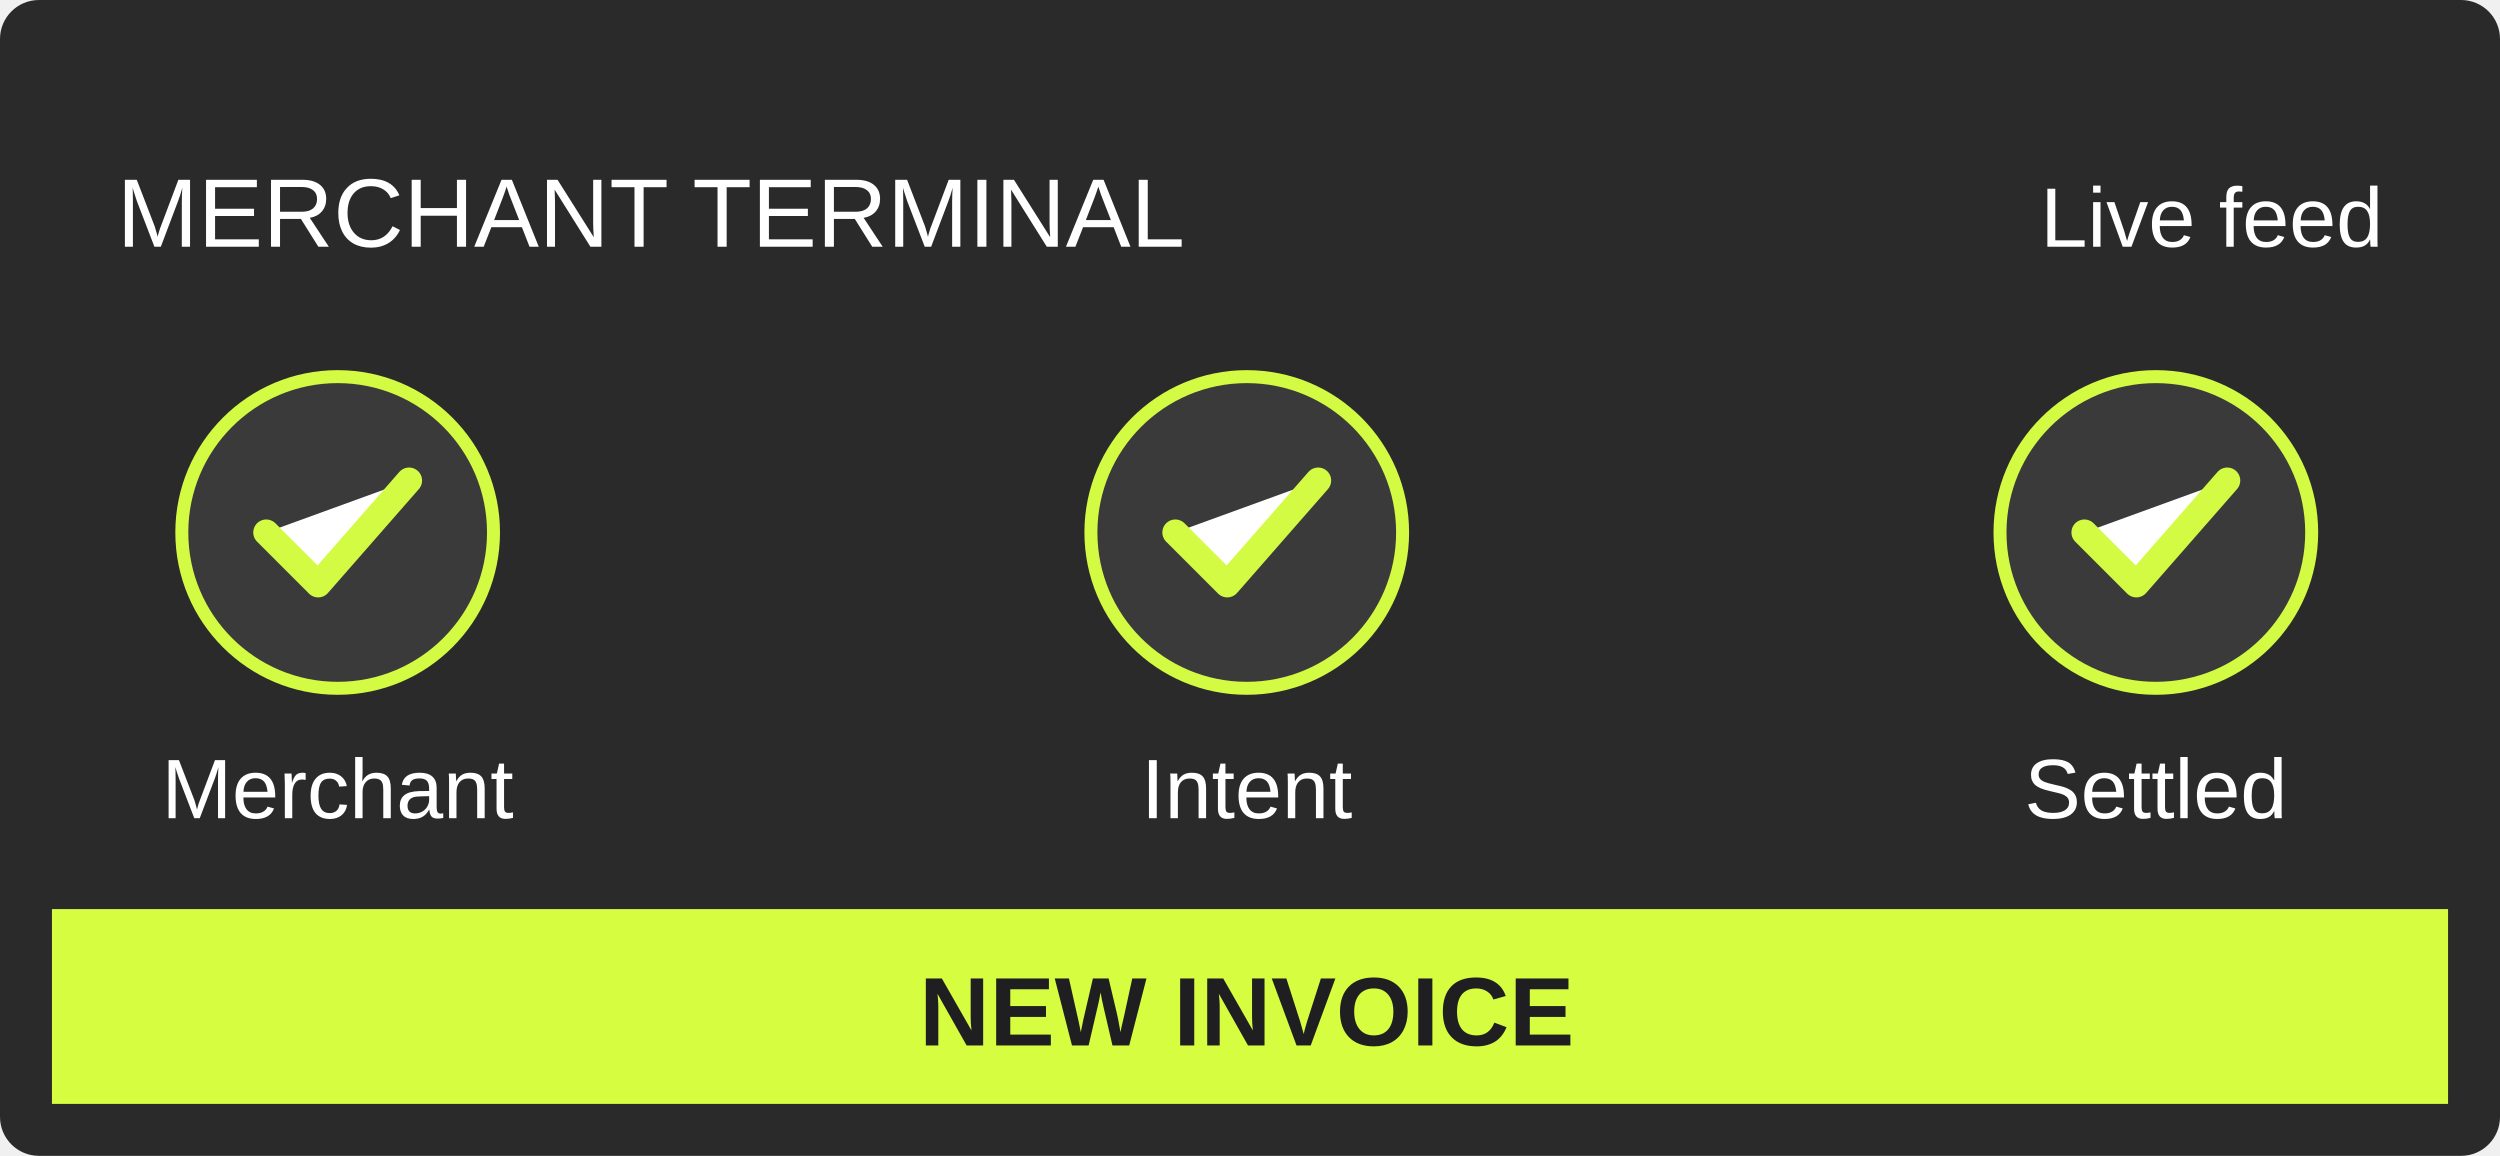
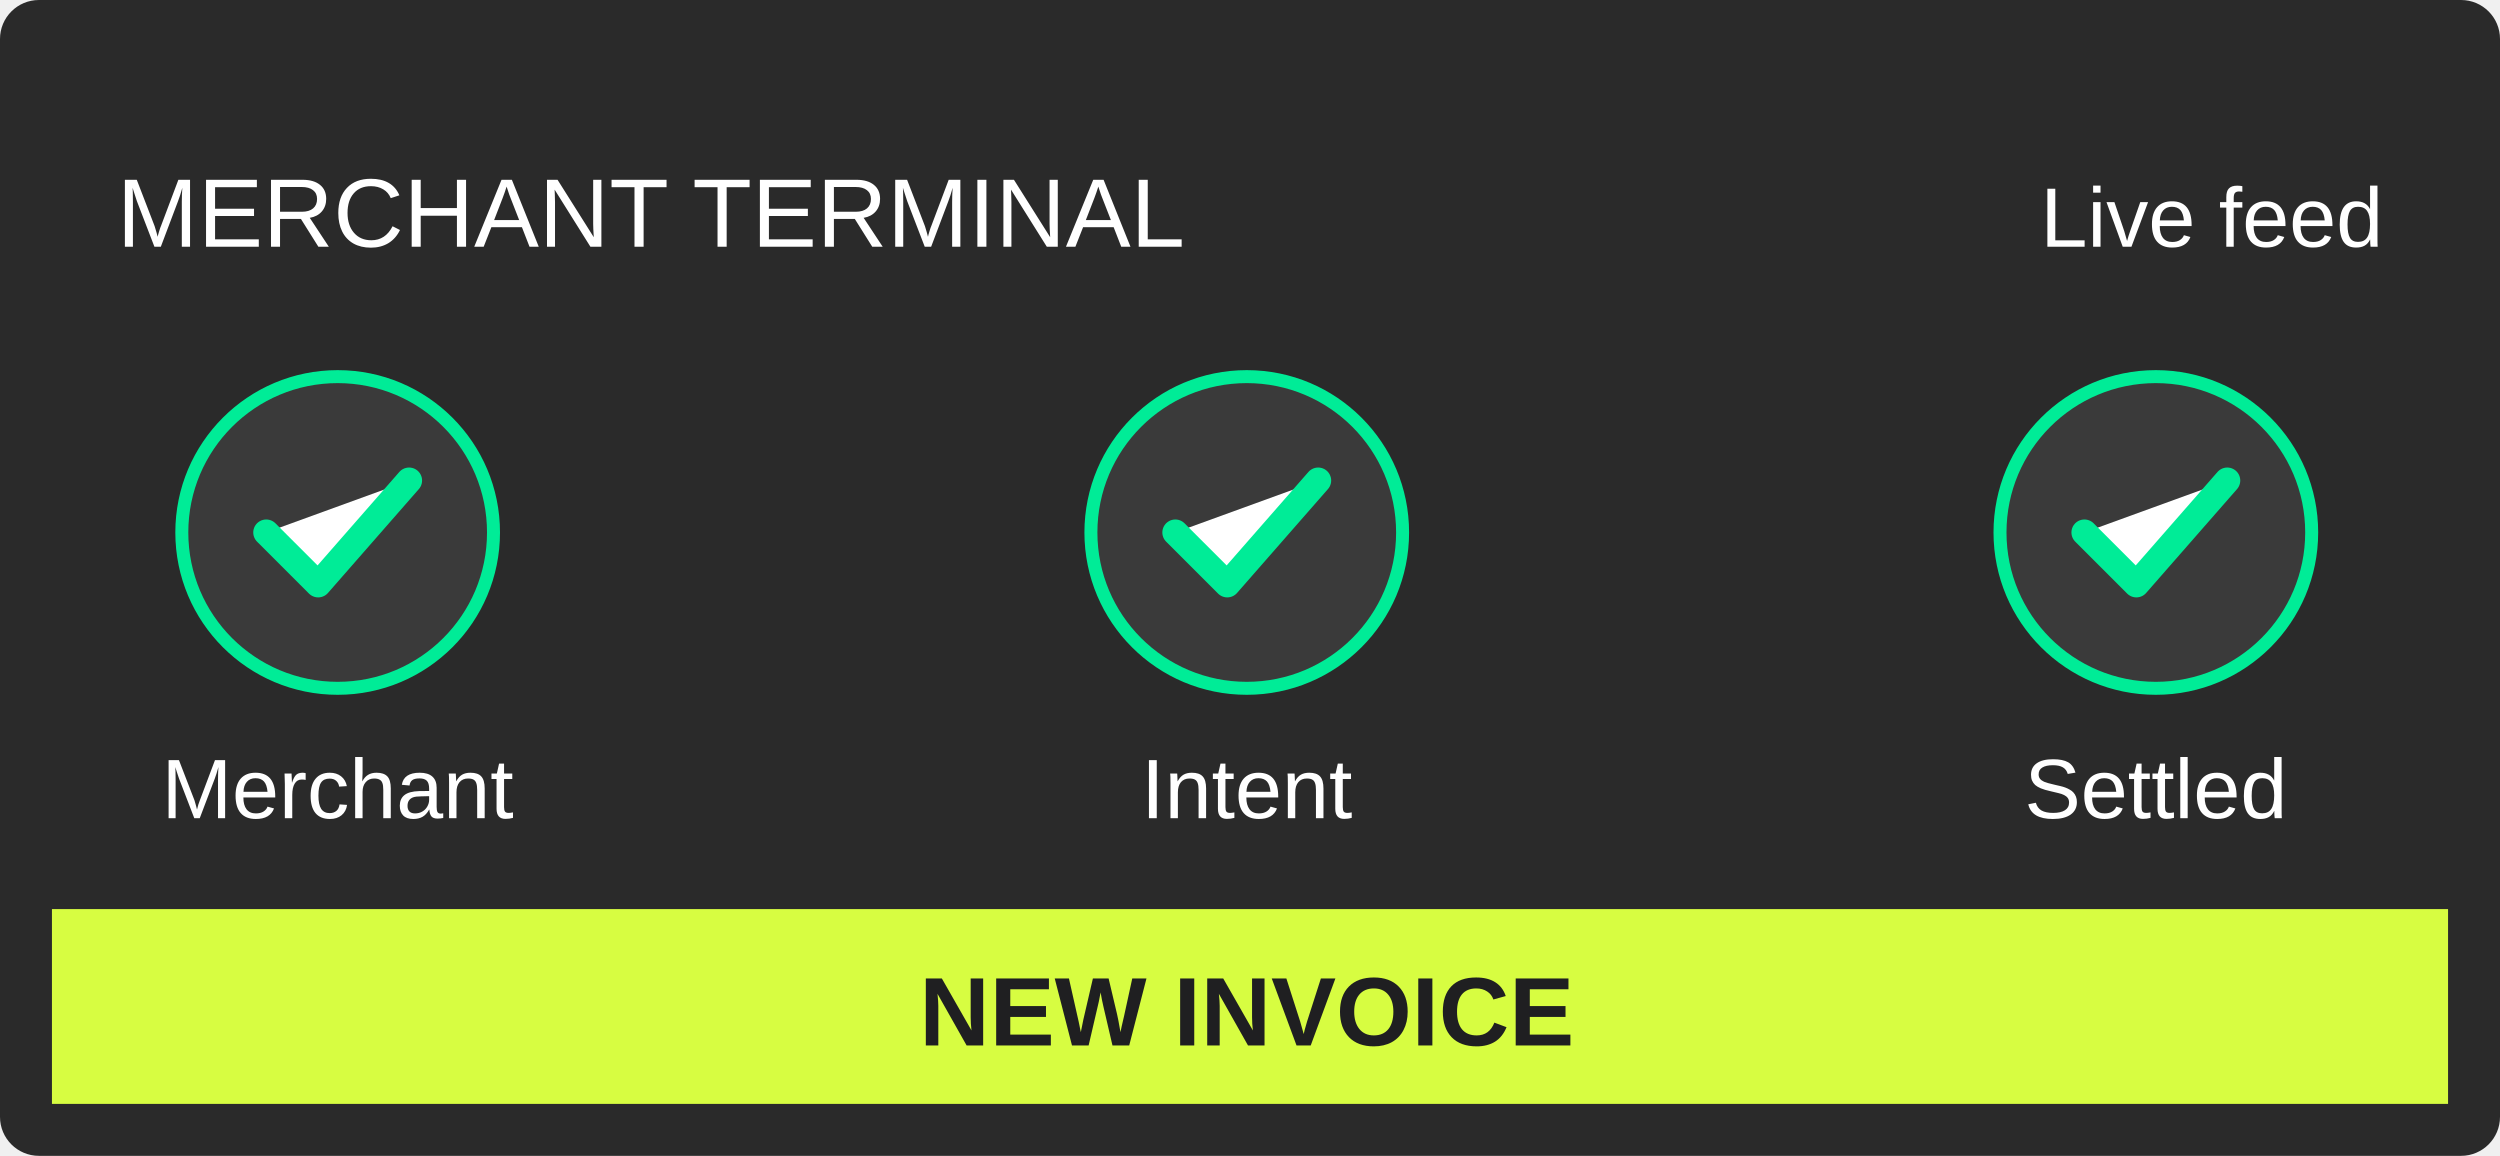
<svg xmlns="http://www.w3.org/2000/svg" width="385" height="178" viewBox="0 0 385 178" fill="none">
  <rect width="385" height="178" rx="6" fill="#2A2A2A" />
  <text x="18" y="38" font-family="Arial, Helvetica, sans-serif" font-size="15" fill="#FFFFFF">MERCHANT TERMINAL</text>
  <text x="367" y="38" text-anchor="end" font-family="Arial, Helvetica, sans-serif" font-size="13" fill="#FFFFFF">Live feed</text>
  <g font-family="Arial, Helvetica, sans-serif" font-size="13" fill="#FFFFFF" text-anchor="middle">
-     <circle cx="52" cy="82" r="24" fill="#3A3A3A" stroke="#D3FB43" stroke-width="2" />
-     <path d="M41 82 L49 90 L63 74" stroke="#D3FB43" stroke-width="4" stroke-linecap="round" stroke-linejoin="round" />
+     <circle cx="52" cy="82" r="24" fill="#3A3A3A" stroke="#00ec97" stroke-width="2" />
+     <path d="M41 82 L49 90 L63 74" stroke="#00ec97" stroke-width="4" stroke-linecap="round" stroke-linejoin="round" />
    <text x="52" y="126">Merchant</text>
-     <circle cx="192" cy="82" r="24" fill="#3A3A3A" stroke="#D3FB43" stroke-width="2" />
-     <path d="M181 82 L189 90 L203 74" stroke="#D3FB43" stroke-width="4" stroke-linecap="round" stroke-linejoin="round" />
+     <circle cx="192" cy="82" r="24" fill="#3A3A3A" stroke="#00ec97" stroke-width="2" />
+     <path d="M181 82 L189 90 L203 74" stroke="#00ec97" stroke-width="4" stroke-linecap="round" stroke-linejoin="round" />
    <text x="192" y="126">Intent</text>
-     <circle cx="332" cy="82" r="24" fill="#3A3A3A" stroke="#D3FB43" stroke-width="2" />
-     <path d="M321 82 L329 90 L343 74" stroke="#D3FB43" stroke-width="4" stroke-linecap="round" stroke-linejoin="round" />
+     <circle cx="332" cy="82" r="24" fill="#3A3A3A" stroke="#00ec97" stroke-width="2" />
+     <path d="M321 82 L329 90 L343 74" stroke="#00ec97" stroke-width="4" stroke-linecap="round" stroke-linejoin="round" />
    <text x="332" y="126">Settled</text>
  </g>
  <rect x="8" y="140" width="369" height="30" fill="#D7FD41" />
  <text x="192" y="161" text-anchor="middle" font-family="Arial, Helvetica, sans-serif" font-weight="600" font-size="15" fill="#1F1F21">NEW INVOICE</text>
</svg>
